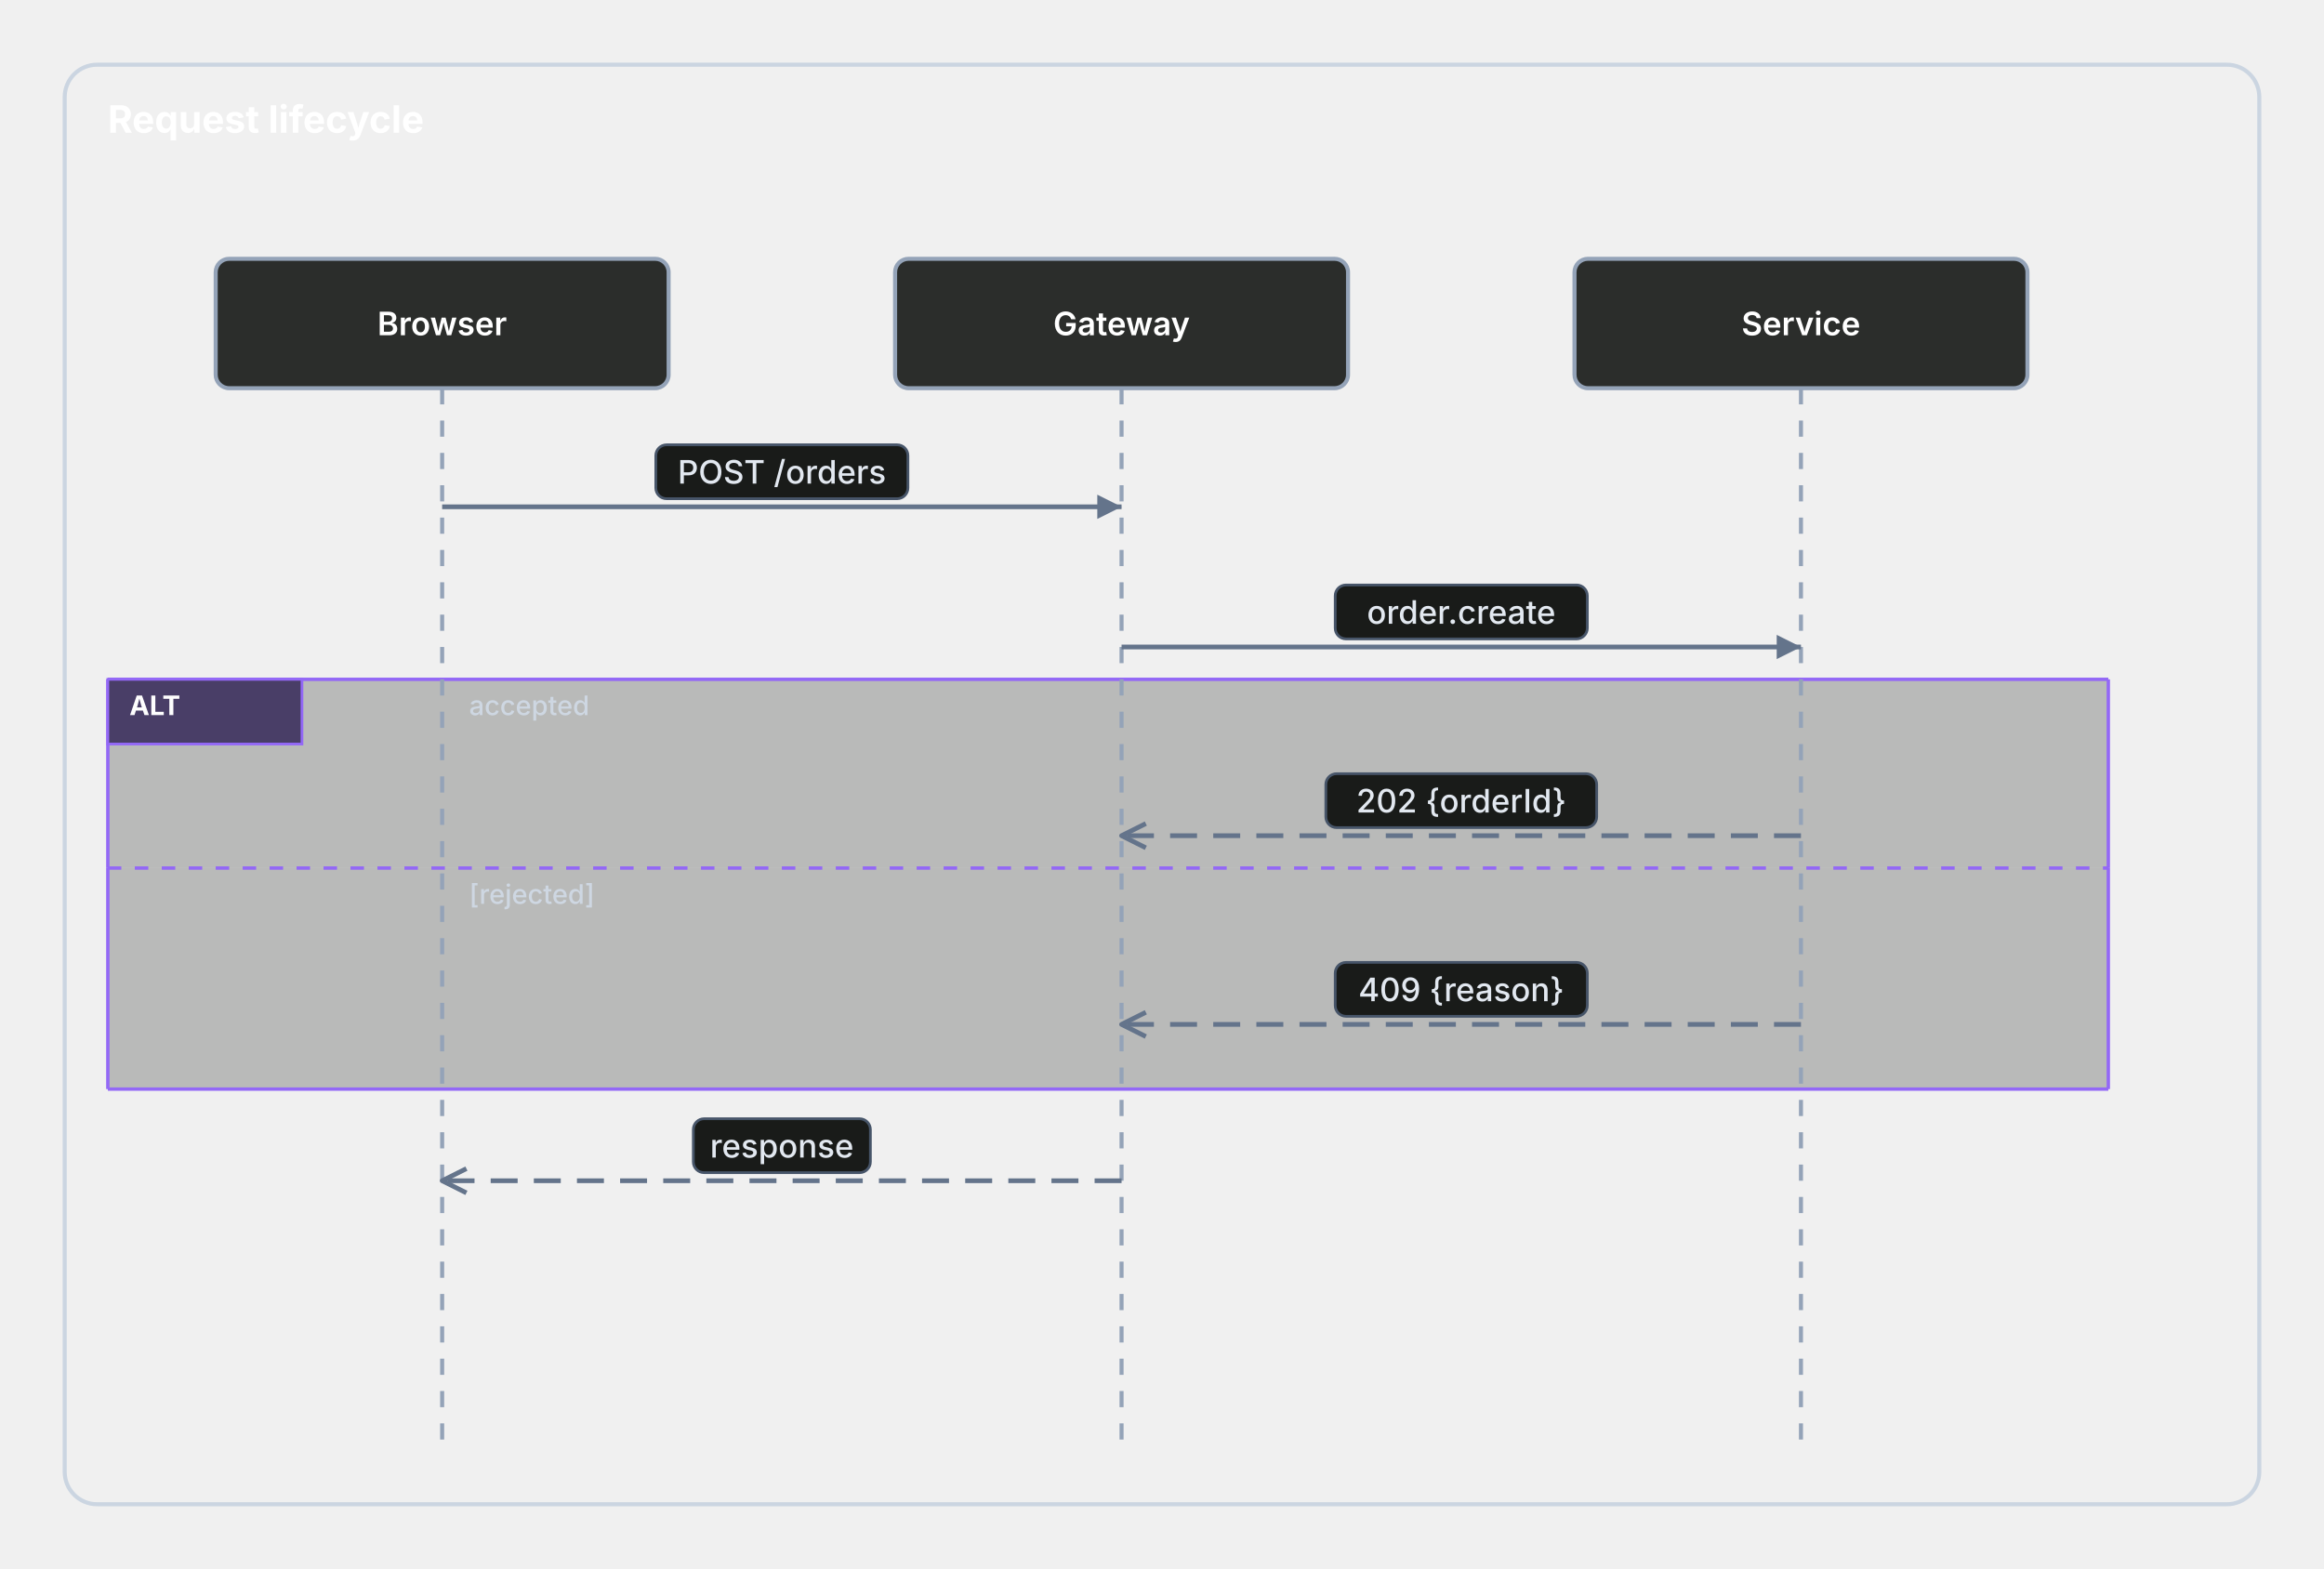
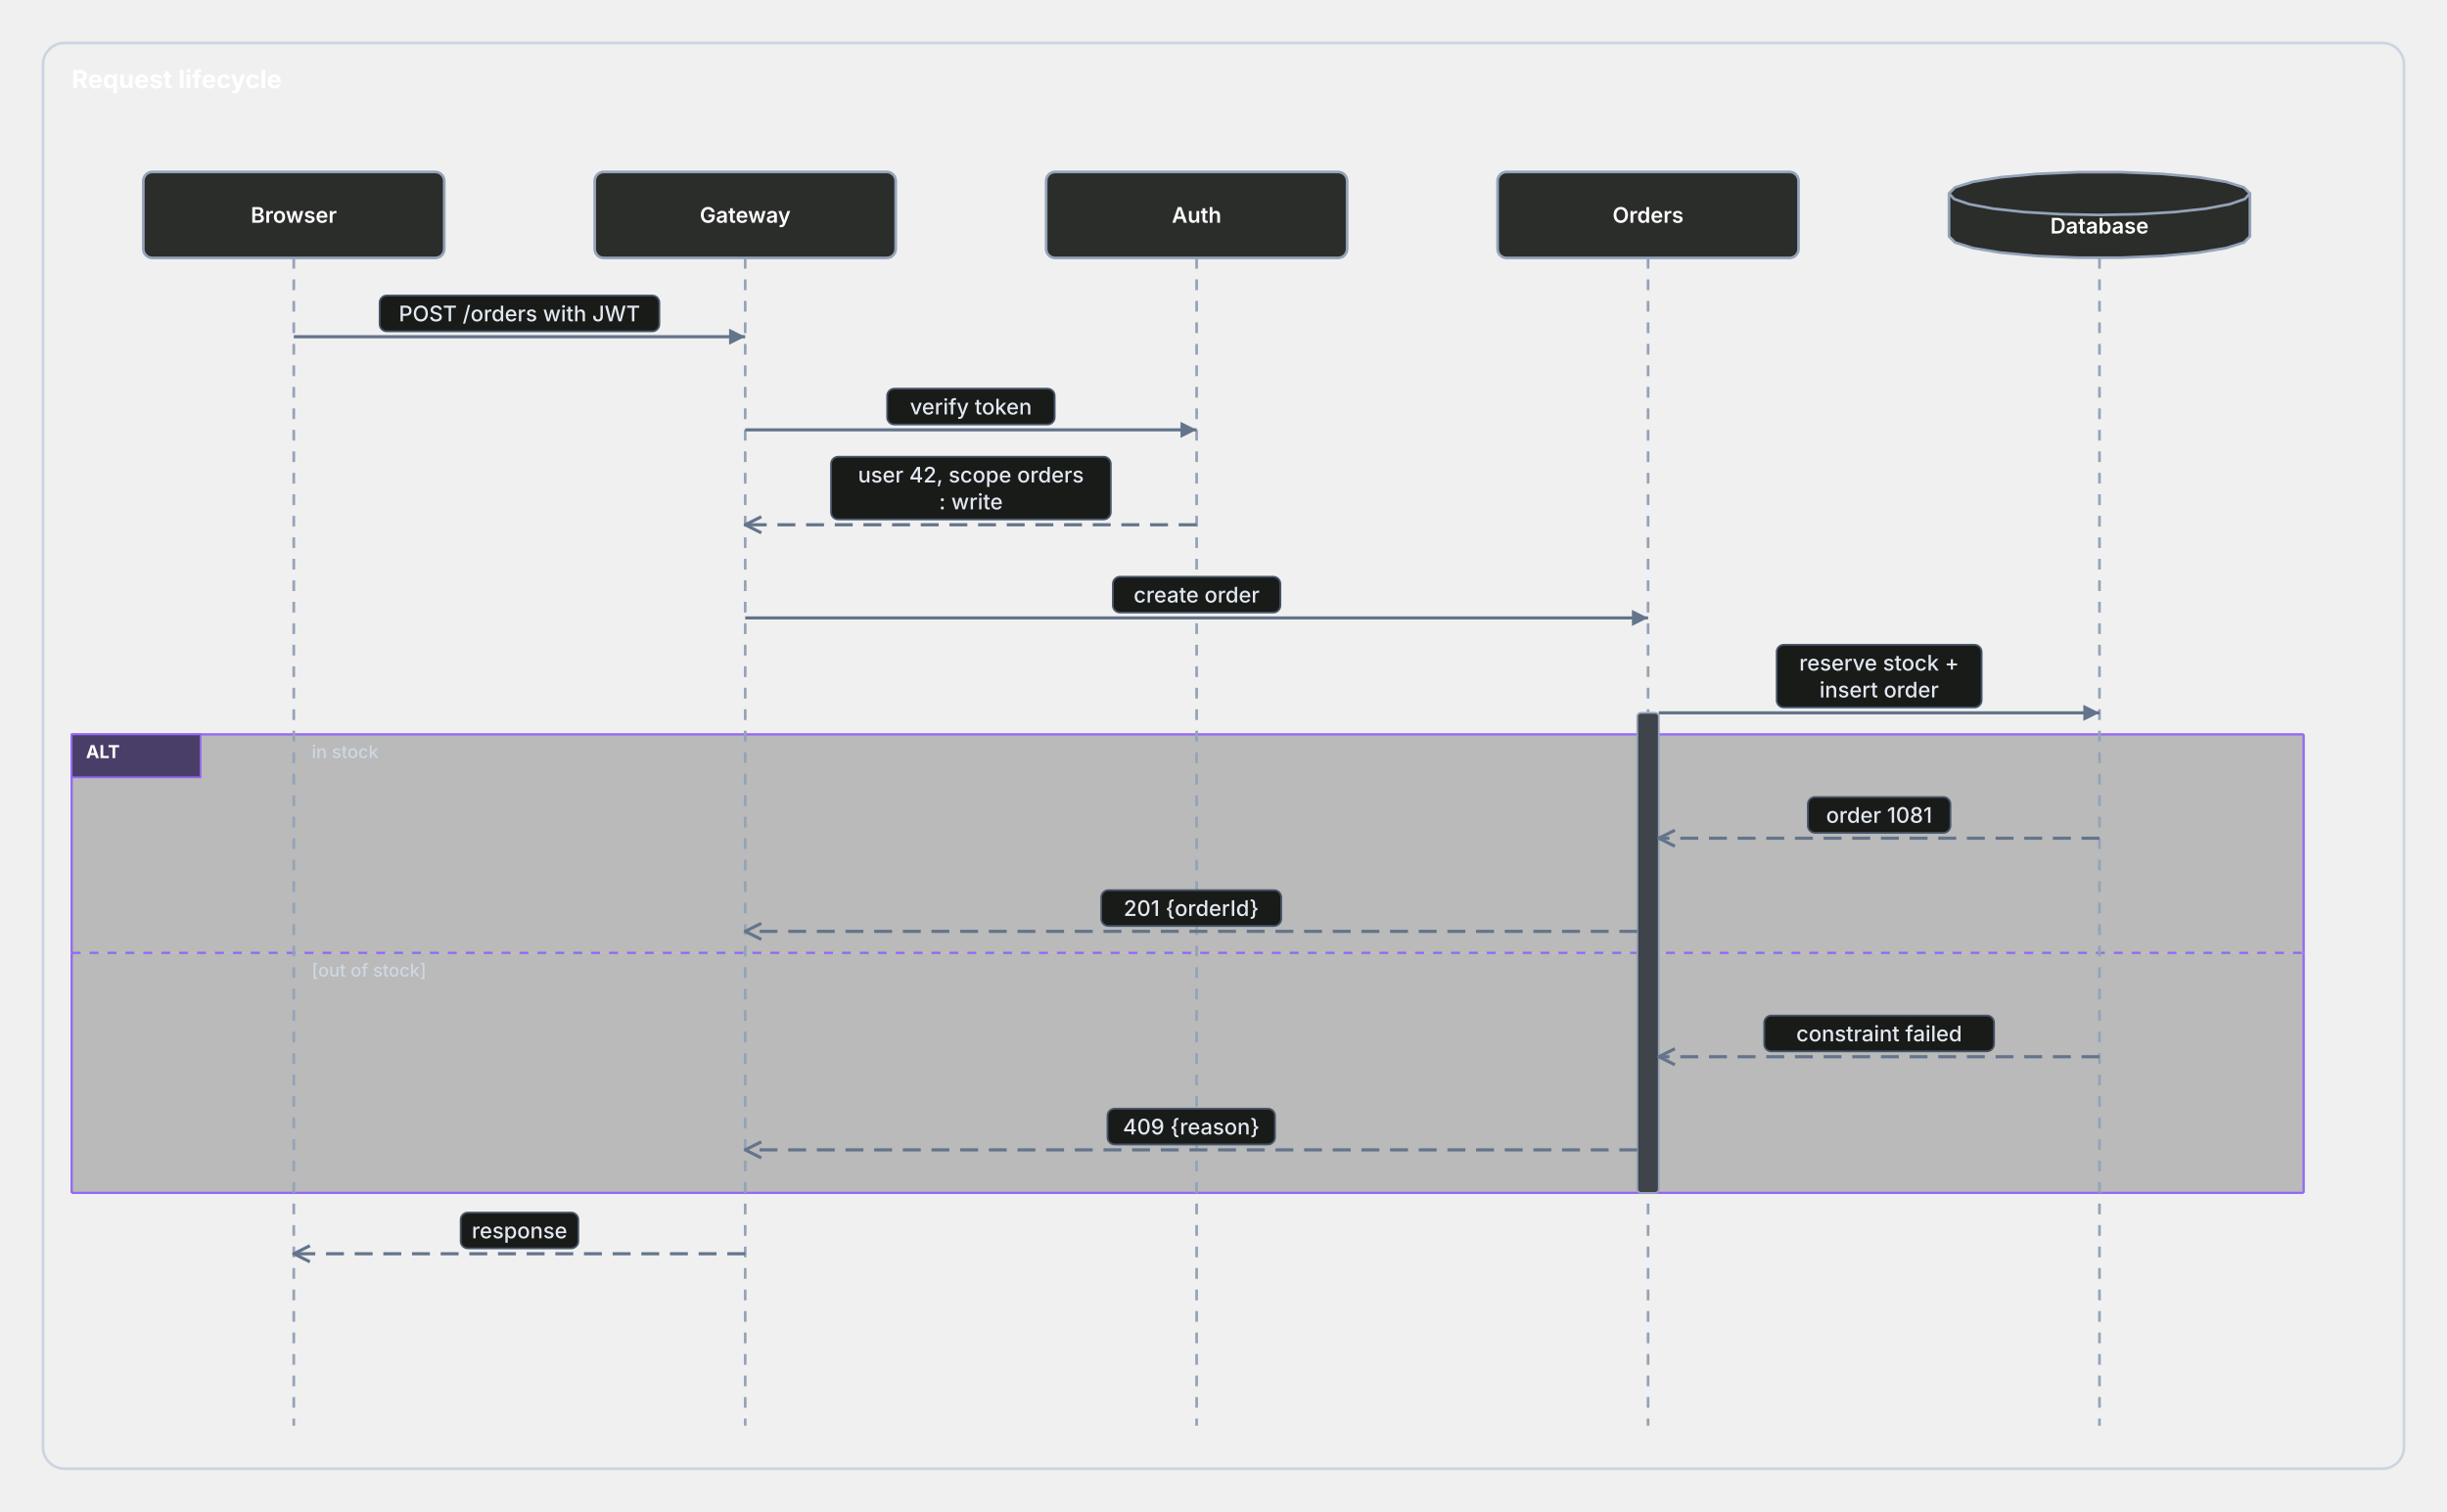
- <svg xmlns="http://www.w3.org/2000/svg" viewBox="-24 -24 862 582" width="862" height="582" data-openflowkit-document="template-request-sequence" data-page="page-1" data-theme="dark" data-pixel-ratio="1">
-   <g data-node-id="alt-1" transform="matrix(1 0 0 1 16 228)">
-     <rect width="742" height="70" fill="#2b2c2b" fill-opacity="0.3" />
-     <line x1="0" y1="0" x2="0" y2="70" stroke="#8b5cf6" stroke-width="1.25" />
-     <line x1="742" y1="0" x2="742" y2="70" stroke="#8b5cf6" stroke-width="1.25" />
-     <line x1="0" y1="0" x2="742" y2="0" stroke="#8b5cf6" stroke-width="1.25" />
+ <svg xmlns="http://www.w3.org/2000/svg" viewBox="-24 -24 1366 844" width="1366" height="844" data-openflowkit-document="template-request-sequence" data-page="page-1" data-theme="dark" data-pixel-ratio="1">
+   <g data-node-id="alt-1" transform="matrix(1 0 0 1 16 386)">
+     <rect width="1246" height="122" fill="#2b2c2b" fill-opacity="0.3" />
+     <line x1="0" y1="0" x2="0" y2="122" stroke="#8b5cf6" stroke-width="1.25" />
+     <line x1="1246" y1="0" x2="1246" y2="122" stroke="#8b5cf6" stroke-width="1.25" />
+     <line x1="0" y1="0" x2="1246" y2="0" stroke="#8b5cf6" stroke-width="1.25" />
    <rect width="72" height="24" fill="#3b2f5b" stroke="#8b5cf6" stroke-width="1" />
    <text x="8" y="6" dominant-baseline="text-before-edge" font-family="Inter, ui-sans-serif, system-ui, sans-serif" font-size="10" font-weight="700" fill="#ffffff">ALT</text>
-     <text x="134" y="6" dominant-baseline="text-before-edge" font-family="Inter, ui-sans-serif, system-ui, sans-serif" font-size="10" font-weight="500" fill="#cbd5e1">accepted</text>
+     <text x="134" y="6" dominant-baseline="text-before-edge" font-family="Inter, ui-sans-serif, system-ui, sans-serif" font-size="10" font-weight="500" fill="#cbd5e1">in stock</text>
  </g>
-   <g data-node-id="alt-2" transform="matrix(1 0 0 1 16 298)">
-     <rect width="742" height="82" fill="#2b2c2b" fill-opacity="0.3" />
-     <line x1="0" y1="0" x2="0" y2="82" stroke="#8b5cf6" stroke-width="1.25" />
-     <line x1="742" y1="0" x2="742" y2="82" stroke="#8b5cf6" stroke-width="1.25" />
-     <line x1="0" y1="82" x2="742" y2="82" stroke="#8b5cf6" stroke-width="1.25" />
-     <line x1="0" y1="0" x2="742" y2="0" stroke="#8b5cf6" stroke-width="1.25" stroke-dasharray="5 5" />
-     <text x="134" y="6" dominant-baseline="text-before-edge" font-family="Inter, ui-sans-serif, system-ui, sans-serif" font-size="10" font-weight="500" fill="#cbd5e1">[rejected]</text>
+   <g data-node-id="alt-2" transform="matrix(1 0 0 1 16 508)">
+     <rect width="1246" height="134" fill="#2b2c2b" fill-opacity="0.3" />
+     <line x1="0" y1="0" x2="0" y2="134" stroke="#8b5cf6" stroke-width="1.25" />
+     <line x1="1246" y1="0" x2="1246" y2="134" stroke="#8b5cf6" stroke-width="1.25" />
+     <line x1="0" y1="134" x2="1246" y2="134" stroke="#8b5cf6" stroke-width="1.25" />
+     <line x1="0" y1="0" x2="1246" y2="0" stroke="#8b5cf6" stroke-width="1.25" stroke-dasharray="5 5" />
+     <text x="134" y="6" dominant-baseline="text-before-edge" font-family="Inter, ui-sans-serif, system-ui, sans-serif" font-size="10" font-weight="500" fill="#cbd5e1">[out of stock]</text>
  </g>
-   <g data-node-id="dsl-69fgmz" transform="matrix(1 0 0 1 0 0)">
-     <rect x="0" y="0" width="814" height="534" rx="12" fill="rgba(241,245,249,0.08)" stroke="#cbd5e1" stroke-width="1.5" />
+   <g data-node-id="dsl-1uuibk5" transform="matrix(1 0 0 1 0 0)">
+     <rect x="0" y="0" width="1318" height="796" rx="12" fill="rgba(241,245,249,0.08)" stroke="#cbd5e1" stroke-width="1.5" />
    <g>
      <text x="16" y="20" text-anchor="start" dominant-baseline="middle" fill="#ffffff" font-family="Inter, ui-sans-serif, system-ui, sans-serif" font-size="14" font-weight="700">Request lifecycle</text>
    </g>
  </g>
+   <g data-node-id="auth" transform="matrix(1 0 0 1 560 72)">
+     <rect y="0" width="168" height="48" rx="5" fill="#2b2d2b" stroke="#94a3b8" stroke-width="1.5" />
+     <line x1="84" y1="48" x2="84" y2="700" stroke="#94a3b8" stroke-width="1.5" stroke-dasharray="6 6" />
+     <text x="84" y="24" fill="#ffffff" font-family="Inter, ui-sans-serif, system-ui, sans-serif" font-size="12" font-weight="600" text-anchor="middle" dominant-baseline="central">
+       <tspan x="84" dy="0">Auth</tspan>
+     </text>
+   </g>
  <g data-node-id="browser" transform="matrix(1 0 0 1 56 72)">
    <rect y="0" width="168" height="48" rx="5" fill="#2b2d2b" stroke="#94a3b8" stroke-width="1.5" />
-     <line x1="84" y1="48" x2="84" y2="438" stroke="#94a3b8" stroke-width="1.5" stroke-dasharray="6 6" />
+     <line x1="84" y1="48" x2="84" y2="700" stroke="#94a3b8" stroke-width="1.5" stroke-dasharray="6 6" />
    <text x="84" y="24" fill="#ffffff" font-family="Inter, ui-sans-serif, system-ui, sans-serif" font-size="12" font-weight="600" text-anchor="middle" dominant-baseline="central">
      <tspan x="84" dy="0">Browser</tspan>
    </text>
  </g>
+   <g data-node-id="database" transform="matrix(1 0 0 1 1064 72)">
+     <path d="M0 12 L3.403 8.619 L13.335 5.512 L28.992 2.931 L49.105 1.084 L72.046 0.122 L95.954 0.122 L118.895 1.084 L139.008 2.931 L154.665 5.512 L164.597 8.619 L168 12 L168 36 L164.597 39.381 L154.665 42.488 L139.008 45.069 L118.895 46.916 L95.954 47.878 L72.046 47.878 L49.105 46.916 L28.992 45.069 L13.335 42.488 L3.403 39.381 L0 36 Z" fill="#2b2d2b" stroke="#94a3b8" stroke-width="1.5" />
+     <path d="M168 12 L165.138 15.106 L156.746 18 L143.397 20.485 L126 22.392 L105.741 23.591 L84 24 L62.259 23.591 L42 22.392 L24.603 20.485 L11.254 18 L2.862 15.106 L0 12" fill="none" stroke="#94a3b8" stroke-width="1.5" />
+     <line x1="84" y1="48" x2="84" y2="700" stroke="#94a3b8" stroke-width="1.5" stroke-dasharray="6 6" />
+     <text x="84" y="30" fill="#ffffff" font-family="Inter, ui-sans-serif, system-ui, sans-serif" font-size="12" font-weight="600" text-anchor="middle" dominant-baseline="central">
+       <tspan x="84" dy="0">Database</tspan>
+     </text>
+   </g>
  <g data-node-id="gateway" transform="matrix(1 0 0 1 308 72)">
    <rect y="0" width="168" height="48" rx="5" fill="#2b2d2b" stroke="#94a3b8" stroke-width="1.5" />
-     <line x1="84" y1="48" x2="84" y2="438" stroke="#94a3b8" stroke-width="1.5" stroke-dasharray="6 6" />
+     <line x1="84" y1="48" x2="84" y2="700" stroke="#94a3b8" stroke-width="1.5" stroke-dasharray="6 6" />
    <text x="84" y="24" fill="#ffffff" font-family="Inter, ui-sans-serif, system-ui, sans-serif" font-size="12" font-weight="600" text-anchor="middle" dominant-baseline="central">
      <tspan x="84" dy="0">Gateway</tspan>
    </text>
  </g>
-   <g data-node-id="service" transform="matrix(1 0 0 1 560 72)">
+   <g data-node-id="orders" transform="matrix(1 0 0 1 812 72)">
    <rect y="0" width="168" height="48" rx="5" fill="#2b2d2b" stroke="#94a3b8" stroke-width="1.5" />
-     <line x1="84" y1="48" x2="84" y2="438" stroke="#94a3b8" stroke-width="1.5" stroke-dasharray="6 6" />
+     <line x1="84" y1="48" x2="84" y2="700" stroke="#94a3b8" stroke-width="1.5" stroke-dasharray="6 6" />
+     <rect x="78" y="302" width="12" height="268" rx="2" fill="#3e4449" stroke="#94a3b8" />
    <text x="84" y="24" fill="#ffffff" font-family="Inter, ui-sans-serif, system-ui, sans-serif" font-size="12" font-weight="600" text-anchor="middle" dominant-baseline="central">
-       <tspan x="84" dy="0">Service</tspan>
+       <tspan x="84" dy="0">Orders</tspan>
    </text>
  </g>
  <g data-connector-id="msg-1">
    <path d="M140 164 L392 164" fill="none" stroke="#64748b" stroke-width="1.75" opacity="1" />
-     <rect x="219.24" y="141" width="93.52" height="20" rx="4" fill="#191b19" stroke="#475569" stroke-width="1" />
-     <text x="266" y="151" text-anchor="middle" dominant-baseline="middle" fill="#e2e8f0" font-family="Inter, ui-sans-serif, system-ui, sans-serif" font-size="12" font-weight="500">POST /orders</text>
+     <rect x="187.92" y="141" width="156.16" height="20" rx="4" fill="#191b19" stroke="#475569" stroke-width="1" />
+     <text x="266" y="151" text-anchor="middle" dominant-baseline="middle" fill="#e2e8f0" font-family="Inter, ui-sans-serif, system-ui, sans-serif" font-size="12" font-weight="500">POST /orders with JWT</text>
    <path d="M392 164 L383 168.5 L383 159.5 Z" fill="#64748b" opacity="1" />
  </g>
  <g data-connector-id="msg-2">
    <path d="M392 216 L644 216" fill="none" stroke="#64748b" stroke-width="1.75" opacity="1" />
    <rect x="471.24" y="193" width="93.52" height="20" rx="4" fill="#191b19" stroke="#475569" stroke-width="1" />
-     <text x="518" y="203" text-anchor="middle" dominant-baseline="middle" fill="#e2e8f0" font-family="Inter, ui-sans-serif, system-ui, sans-serif" font-size="12" font-weight="500">order.create</text>
+     <text x="518" y="203" text-anchor="middle" dominant-baseline="middle" fill="#e2e8f0" font-family="Inter, ui-sans-serif, system-ui, sans-serif" font-size="12" font-weight="500">verify token</text>
    <path d="M644 216 L635 220.5 L635 211.5 Z" fill="#64748b" opacity="1" />
  </g>
  <g data-connector-id="msg-3">
-     <path d="M644 286 L392 286" fill="none" stroke="#64748b" stroke-width="1.75" opacity="1" stroke-dasharray="10 6" />
-     <rect x="467.76" y="263" width="100.48" height="20" rx="4" fill="#191b19" stroke="#475569" stroke-width="1" />
-     <text x="518" y="273" text-anchor="middle" dominant-baseline="middle" fill="#e2e8f0" font-family="Inter, ui-sans-serif, system-ui, sans-serif" font-size="12" font-weight="500">202 {orderId}</text>
-     <path d="M401 281.5 L392 286 L401 290.5" fill="none" stroke="#64748b" stroke-width="1.75" opacity="1" stroke-linejoin="round" />
+     <path d="M644 269 L392 269" fill="none" stroke="#64748b" stroke-width="1.75" opacity="1" stroke-dasharray="10 6" />
+     <rect x="439.92" y="231" width="156.16" height="35" rx="4" fill="#191b19" stroke="#475569" stroke-width="1" />
+     <text x="518" y="241" text-anchor="middle" dominant-baseline="middle" fill="#e2e8f0" font-family="Inter, ui-sans-serif, system-ui, sans-serif" font-size="12" font-weight="500">user 42, scope orders</text>
+     <text x="518" y="256" text-anchor="middle" dominant-baseline="middle" fill="#e2e8f0" font-family="Inter, ui-sans-serif, system-ui, sans-serif" font-size="12" font-weight="500">: write</text>
+     <path d="M401 264.5 L392 269 L401 273.5" fill="none" stroke="#64748b" stroke-width="1.75" opacity="1" stroke-linejoin="round" />
  </g>
  <g data-connector-id="msg-4">
-     <path d="M644 356 L392 356" fill="none" stroke="#64748b" stroke-width="1.75" opacity="1" stroke-dasharray="10 6" />
-     <rect x="471.24" y="333" width="93.52" height="20" rx="4" fill="#191b19" stroke="#475569" stroke-width="1" />
-     <text x="518" y="343" text-anchor="middle" dominant-baseline="middle" fill="#e2e8f0" font-family="Inter, ui-sans-serif, system-ui, sans-serif" font-size="12" font-weight="500">409 {reason}</text>
-     <path d="M401 351.5 L392 356 L401 360.5" fill="none" stroke="#64748b" stroke-width="1.75" opacity="1" stroke-linejoin="round" />
+     <path d="M392 321 L896 321" fill="none" stroke="#64748b" stroke-width="1.75" opacity="1" />
+     <rect x="597.24" y="298" width="93.52" height="20" rx="4" fill="#191b19" stroke="#475569" stroke-width="1" />
+     <text x="644" y="308" text-anchor="middle" dominant-baseline="middle" fill="#e2e8f0" font-family="Inter, ui-sans-serif, system-ui, sans-serif" font-size="12" font-weight="500">create order</text>
+     <path d="M896 321 L887 325.5 L887 316.5 Z" fill="#64748b" opacity="1" />
  </g>
  <g data-connector-id="msg-5">
-     <path d="M392 414 L140 414" fill="none" stroke="#64748b" stroke-width="1.75" opacity="1" stroke-dasharray="10 6" />
-     <rect x="233.16" y="391" width="65.68" height="20" rx="4" fill="#191b19" stroke="#475569" stroke-width="1" />
-     <text x="266" y="401" text-anchor="middle" dominant-baseline="middle" fill="#e2e8f0" font-family="Inter, ui-sans-serif, system-ui, sans-serif" font-size="12" font-weight="500">response</text>
-     <path d="M149 409.5 L140 414 L149 418.5" fill="none" stroke="#64748b" stroke-width="1.75" opacity="1" stroke-linejoin="round" />
+     <path d="M902 374 L1148 374" fill="none" stroke="#64748b" stroke-width="1.75" opacity="1" />
+     <rect x="967.8" y="336" width="114.4" height="35" rx="4" fill="#191b19" stroke="#475569" stroke-width="1" />
+     <text x="1025" y="346" text-anchor="middle" dominant-baseline="middle" fill="#e2e8f0" font-family="Inter, ui-sans-serif, system-ui, sans-serif" font-size="12" font-weight="500">reserve stock +</text>
+     <text x="1025" y="361" text-anchor="middle" dominant-baseline="middle" fill="#e2e8f0" font-family="Inter, ui-sans-serif, system-ui, sans-serif" font-size="12" font-weight="500">insert order</text>
+     <path d="M1148 374 L1139 378.5 L1139 369.5 Z" fill="#64748b" opacity="1" />
+   </g>
+   <g data-connector-id="msg-6">
+     <path d="M1148 444 L902 444" fill="none" stroke="#64748b" stroke-width="1.75" opacity="1" stroke-dasharray="10 6" />
+     <rect x="985.2" y="421" width="79.6" height="20" rx="4" fill="#191b19" stroke="#475569" stroke-width="1" />
+     <text x="1025" y="431" text-anchor="middle" dominant-baseline="middle" fill="#e2e8f0" font-family="Inter, ui-sans-serif, system-ui, sans-serif" font-size="12" font-weight="500">order 1081</text>
+     <path d="M911 439.5 L902 444 L911 448.5" fill="none" stroke="#64748b" stroke-width="1.75" opacity="1" stroke-linejoin="round" />
+   </g>
+   <g data-connector-id="msg-7">
+     <path d="M890 496 L392 496" fill="none" stroke="#64748b" stroke-width="1.75" opacity="1" stroke-dasharray="10 6" />
+     <rect x="590.76" y="473" width="100.48" height="20" rx="4" fill="#191b19" stroke="#475569" stroke-width="1" />
+     <text x="641" y="483" text-anchor="middle" dominant-baseline="middle" fill="#e2e8f0" font-family="Inter, ui-sans-serif, system-ui, sans-serif" font-size="12" font-weight="500">201 {orderId}</text>
+     <path d="M401 491.5 L392 496 L401 500.5" fill="none" stroke="#64748b" stroke-width="1.75" opacity="1" stroke-linejoin="round" />
+   </g>
+   <g data-connector-id="msg-8">
+     <path d="M1148 566 L902 566" fill="none" stroke="#64748b" stroke-width="1.75" opacity="1" stroke-dasharray="10 6" />
+     <rect x="960.84" y="543" width="128.32" height="20" rx="4" fill="#191b19" stroke="#475569" stroke-width="1" />
+     <text x="1025" y="553" text-anchor="middle" dominant-baseline="middle" fill="#e2e8f0" font-family="Inter, ui-sans-serif, system-ui, sans-serif" font-size="12" font-weight="500">constraint failed</text>
+     <path d="M911 561.5 L902 566 L911 570.5" fill="none" stroke="#64748b" stroke-width="1.75" opacity="1" stroke-linejoin="round" />
+   </g>
+   <g data-connector-id="msg-9">
+     <path d="M890 618 L392 618" fill="none" stroke="#64748b" stroke-width="1.75" opacity="1" stroke-dasharray="10 6" />
+     <rect x="594.24" y="595" width="93.52" height="20" rx="4" fill="#191b19" stroke="#475569" stroke-width="1" />
+     <text x="641" y="605" text-anchor="middle" dominant-baseline="middle" fill="#e2e8f0" font-family="Inter, ui-sans-serif, system-ui, sans-serif" font-size="12" font-weight="500">409 {reason}</text>
+     <path d="M401 613.5 L392 618 L401 622.5" fill="none" stroke="#64748b" stroke-width="1.75" opacity="1" stroke-linejoin="round" />
+   </g>
+   <g data-connector-id="msg-10">
+     <path d="M392 676 L140 676" fill="none" stroke="#64748b" stroke-width="1.75" opacity="1" stroke-dasharray="10 6" />
+     <rect x="233.16" y="653" width="65.68" height="20" rx="4" fill="#191b19" stroke="#475569" stroke-width="1" />
+     <text x="266" y="663" text-anchor="middle" dominant-baseline="middle" fill="#e2e8f0" font-family="Inter, ui-sans-serif, system-ui, sans-serif" font-size="12" font-weight="500">response</text>
+     <path d="M149 671.5 L140 676 L149 680.5" fill="none" stroke="#64748b" stroke-width="1.75" opacity="1" stroke-linejoin="round" />
  </g>
</svg>
